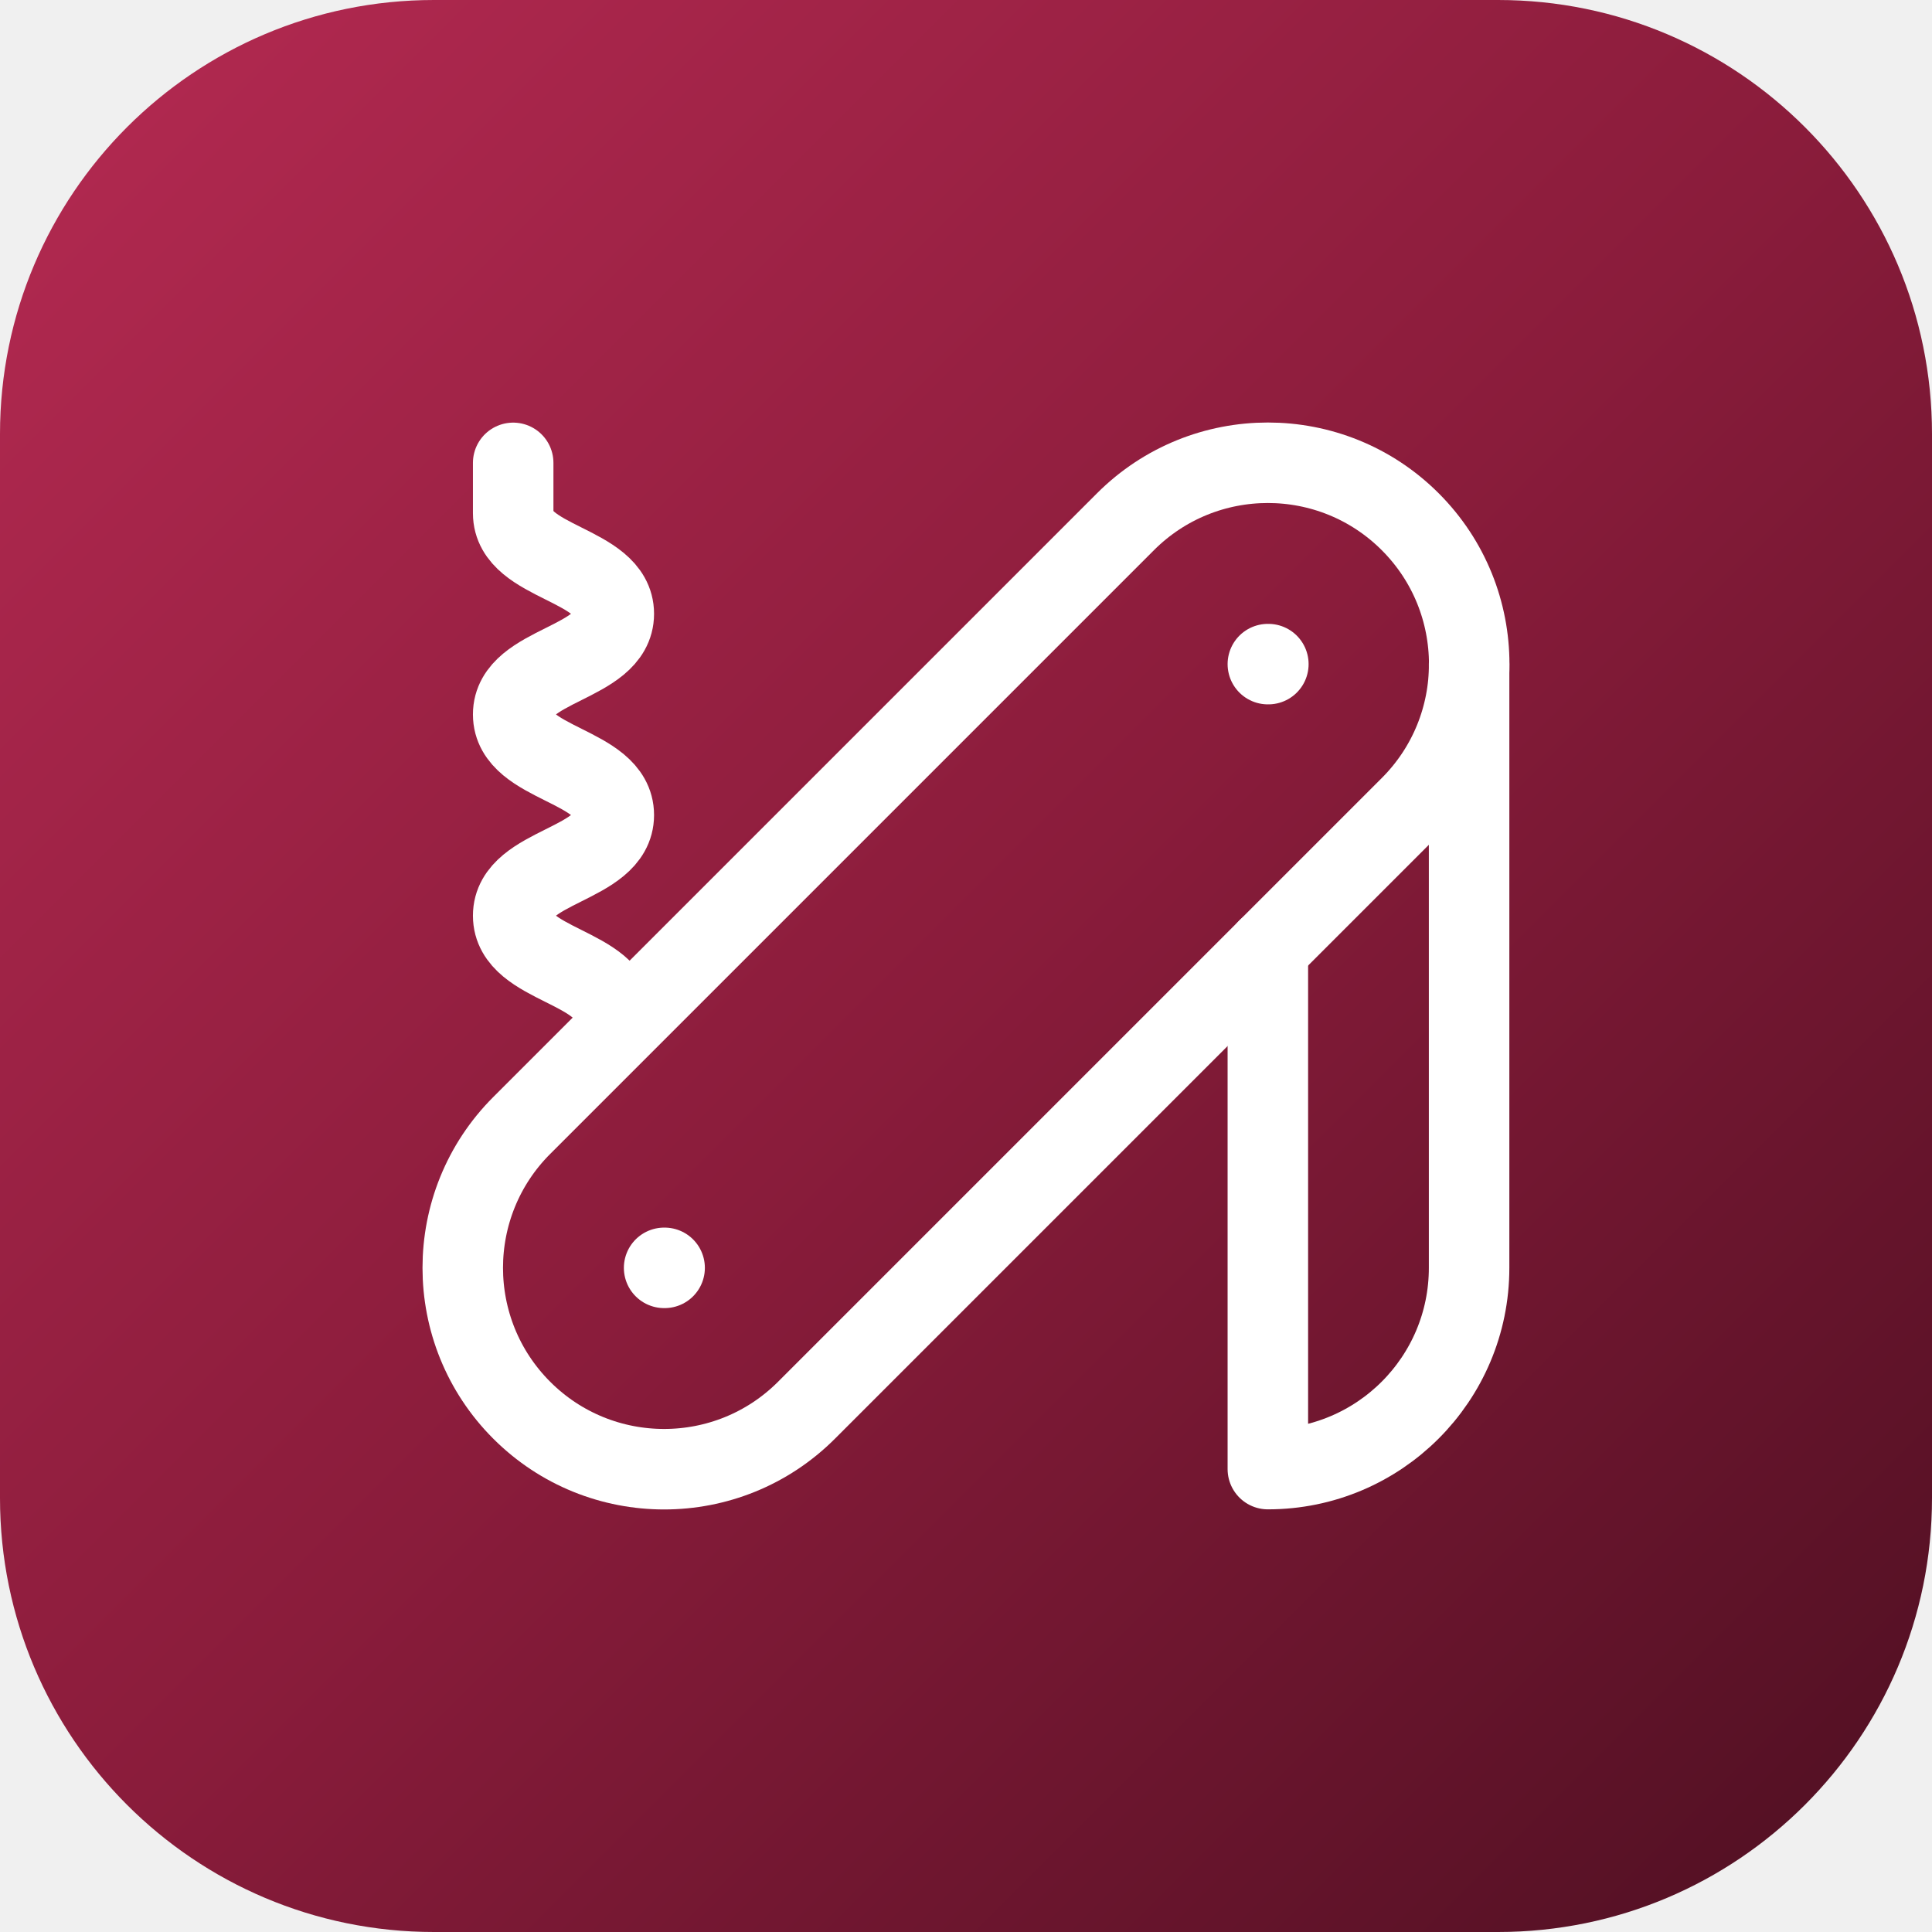
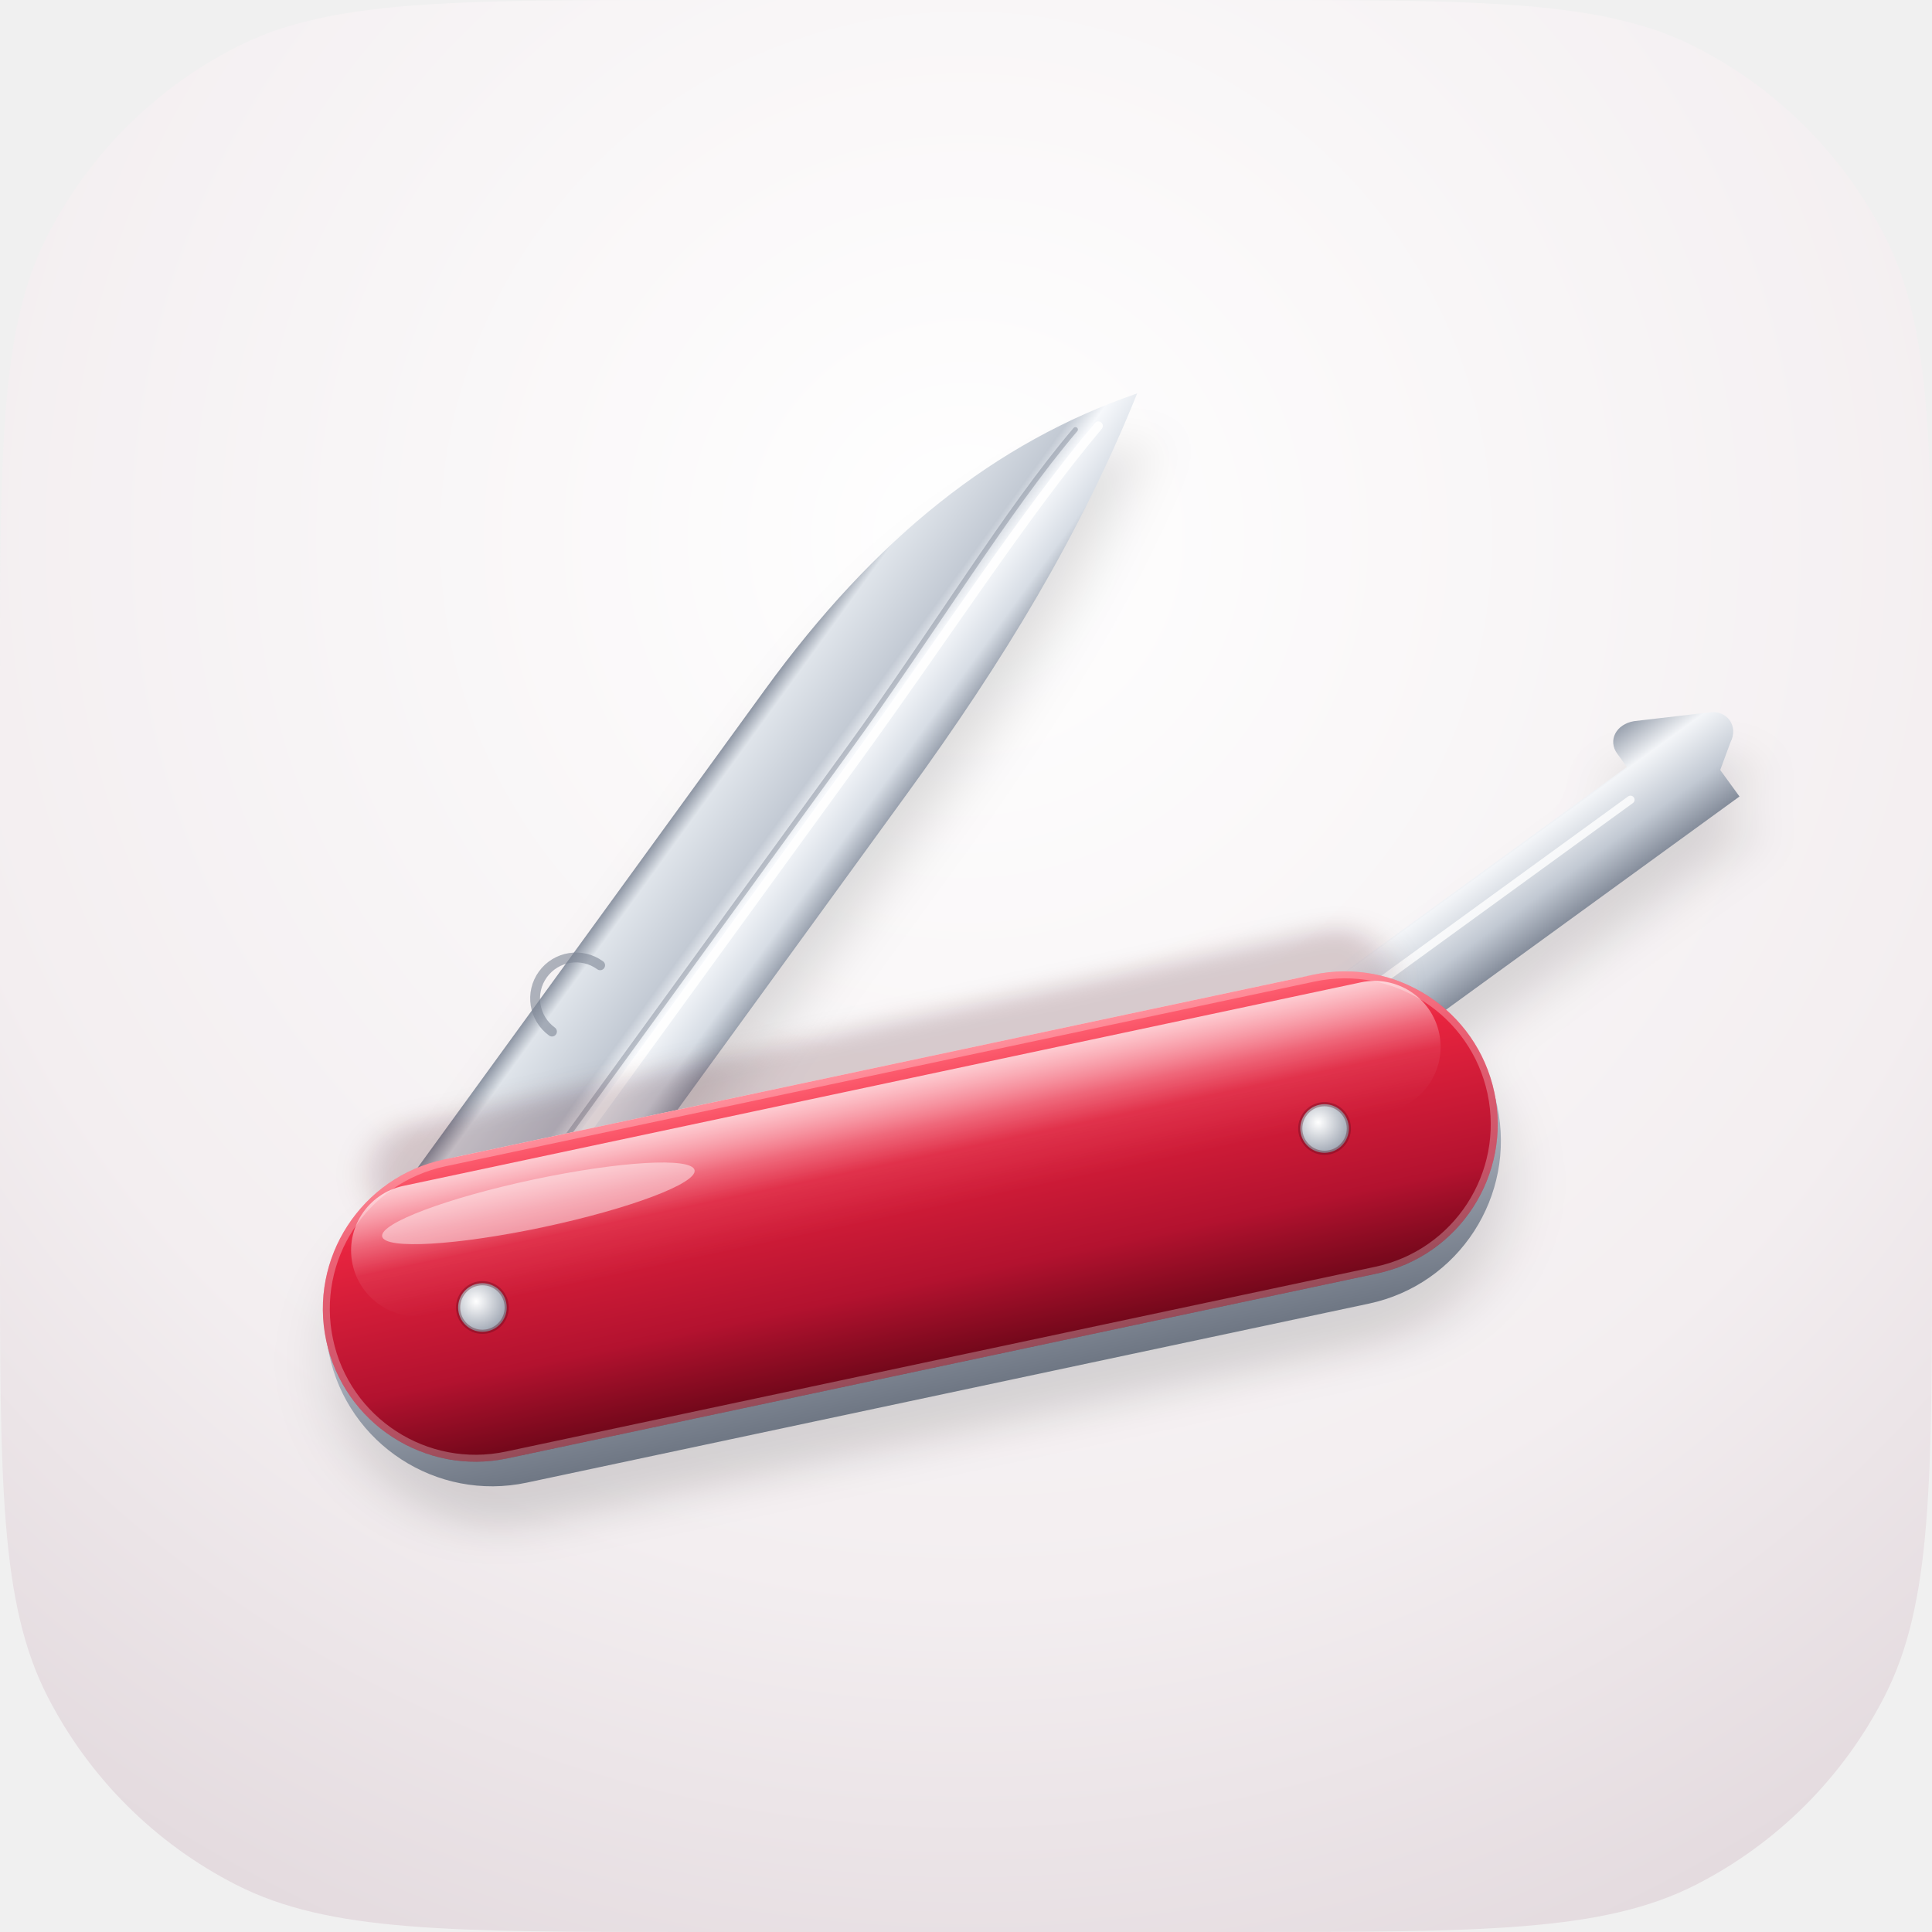
<svg xmlns="http://www.w3.org/2000/svg" viewBox="0 0 512 512" role="img" aria-label="JS Globe">
  <defs>
-     <linearGradient id="bg" x1="0" y1="0" x2="1" y2="1">
-       <stop offset="0" stop-color="#b52a52" />
-       <stop offset="0.5" stop-color="#8a1c3b" />
-       <stop offset="1" stop-color="#4d0f21" />
+     <radialGradient id="bg" cx=".5" cy=".28" r=".9">
+       <stop offset="0" stop-color="#ffffff" />
+       <stop offset=".6" stop-color="#f3eef0" />
+       <stop offset="1" stop-color="#ddd2d7" />
+     </radialGradient>
+     <linearGradient id="scale" x1="0" y1="0" x2="0" y2="1">
+       <stop offset="0" stop-color="#ff6273" />
+       <stop offset=".22" stop-color="#e8243f" />
+       <stop offset=".72" stop-color="#b3122f" />
+       <stop offset="1" stop-color="#6e0719" />
    </linearGradient>
+     <linearGradient id="sheen" x1="0" y1="0" x2="0" y2="1">
+       <stop offset="0" stop-color="#fff" stop-opacity=".7" />
+       <stop offset=".6" stop-color="#fff" stop-opacity=".08" />
+       <stop offset="1" stop-color="#fff" stop-opacity="0" />
+     </linearGradient>
+     <linearGradient id="liner" x1="0" y1="0" x2="0" y2="1">
+       <stop offset="0" stop-color="#f4f6f9" />
+       <stop offset=".5" stop-color="#aeb5c1" />
+       <stop offset="1" stop-color="#6f7784" />
+     </linearGradient>
+     <linearGradient id="blade" x1="0" y1="0" x2="0" y2="1">
+       <stop offset="0" stop-color="#8e96a4" />
+       <stop offset=".1" stop-color="#dfe4ea" />
+       <stop offset=".5" stop-color="#c3cad4" />
+       <stop offset=".62" stop-color="#f6f8fb" />
+       <stop offset=".86" stop-color="#d7dde5" />
+       <stop offset="1" stop-color="#9aa2af" />
+     </linearGradient>
+     <linearGradient id="bar" x1="0" y1="0" x2="0" y2="1">
+       <stop offset="0" stop-color="#9aa2af" />
+       <stop offset=".3" stop-color="#f3f5f8" />
+       <stop offset=".7" stop-color="#c2c9d3" />
+       <stop offset="1" stop-color="#858d9b" />
+     </linearGradient>
+     <radialGradient id="pin" cx=".4" cy=".35" r=".7">
+       <stop offset="0" stop-color="#ffffff" />
+       <stop offset="1" stop-color="#9aa2af" />
+     </radialGradient>
+     <filter id="far" x="-30%" y="-30%" width="160%" height="160%">
+       <feGaussianBlur stdDeviation="7" />
+     </filter>
+     <filter id="near" x="-30%" y="-30%" width="160%" height="160%">
+       <feGaussianBlur stdDeviation="4" />
+     </filter>
+     <clipPath id="plate">
+       <path d="M64.16 0c12.55 0 18.82 0 23.61 2.44a22.4 22.4 0 0 1 9.79 9.79c2.44 4.79 2.44 11.06 2.44 23.61V64.16c0 12.55 0 18.82-2.44 23.61a22.4 22.4 0 0 1-9.79 9.79c-4.79 2.44-11.06 2.44-23.61 2.44H35.84c-12.55 0-18.82 0-23.61-2.44a22.4 22.4 0 0 1-9.79-9.79C0 82.98 0 76.71 0 64.16V35.84c0-12.55 0-18.82 2.44-23.61a22.4 22.4 0 0 1 9.79-9.79C17.02 0 23.29 0 35.84 0Z" transform="scale(5.12)" />
+     </clipPath>
  </defs>
-   <rect width="512" height="512" rx="115" fill="url(#bg)" />
-   <g transform="translate(96 96) scale(13.333)" fill="none" stroke="#ffffff" stroke-width="1.6" stroke-linecap="round" stroke-linejoin="round">
-     <path d="M20.83 8.83a4 4 0 0 0-5.66-5.66l-12 12a4 4 0 1 0 5.66 5.66Z" />
-     <path d="M18 11.66V22a4 4 0 0 0 4-4V6" />
-     <path d="M3 2v1c0 1 2 1 2 2S3 6 3 7s2 1 2 2-2 1-2 2 2 1 2 2" />
-     <path d="M18 6h.01" />
-     <path d="M6 18h.01" />
+   <g clip-path="url(#plate)">
+     <rect width="512" height="512" fill="url(#bg)" />
+     <g transform="translate(242 326) scale(.92) rotate(-12)">
+       <g opacity=".13" filter="url(#far)" transform="rotate(12) translate(2 12) rotate(-12)">
+         <g transform="translate(122 -26) rotate(-24) scale(1.18)">
+           <path d="M-20-11H104V-15C104-19 108-21 112-19L128-10C132-8 132-3 128-1L122 3V11H-20Z" fill="#000" />
+         </g>
+         <g transform="translate(-126 -26) rotate(-42) scale(1.18)">
+           <path d="M-20-19H150C196-19 232-9 262 12 226 21 190 24 150 24H-20Z" fill="#000" />
+         </g>
+         <g fill="#000">
+           <rect x="-172" y="-48" width="344" height="96" rx="48" />
+         </g>
+       </g>
+       <g transform="translate(122 -26) rotate(-24) scale(1.18)">
+         <path d="M-20-11H104V-15C104-19 108-21 112-19L128-10C132-8 132-3 128-1L122 3V11H-20Z" fill="url(#bar)" />
+       </g>
+       <g transform="translate(-126 -26) rotate(-42) scale(1.18)">
+         <path d="M-20-19H150C196-19 232-9 262 12 226 21 190 24 150 24H-20Z" fill="url(#blade)" />
+       </g>
+       <g transform="translate(-126 -26) rotate(-42) scale(1.18)">
+         <path d="M-10 9H150C186 9 222 7 250 9" fill="none" stroke="#fff" stroke-width="2.2" stroke-linecap="round" opacity=".9" />
+         <path d="M-10 6H150C186 6 220 3 246 5" fill="none" stroke="#7d8594" stroke-width="1.2" stroke-linecap="round" opacity=".45" />
+         <path d="M52-12a10 10 0 0 1 20 0" fill="none" stroke="#7d8594" stroke-width="2.4" stroke-linecap="round" opacity=".6" />
+       </g>
+       <g transform="translate(122 -26) rotate(-24) scale(1.18)">
+         <path d="M-10-4H100" stroke="#fff" stroke-width="2" stroke-linecap="round" opacity=".8" />
+       </g>
+       <g opacity=".18" filter="url(#near)" transform="translate(0 -6)">
+         <rect x="-150" y="-54" width="300" height="30" rx="15" fill="#3a0510" />
+       </g>
+       <g fill="url(#liner)">
+         <rect x="-172" y="-48" width="344" height="96" rx="48" />
+       </g>
+       <rect x="-172" y="-48" width="344" height="88" rx="44" fill="url(#scale)" />
+       <rect x="-160" y="-43" width="320" height="38" rx="19" fill="url(#sheen)" />
+       <ellipse cx="-104" cy="-30" rx="46" ry="7" fill="#fff" opacity=".45" />
+       <rect x="-171" y="-47" width="342" height="86" rx="43" fill="none" stroke="#fff" stroke-opacity=".28" stroke-width="2" />
+       <circle cx="-126" cy="-4" r="7" fill="url(#pin)" />
+       <circle cx="-126" cy="-4" r="7" fill="none" stroke="#5a0a1a" stroke-opacity=".35" stroke-width="1.2" />
+       <circle cx="122" cy="-4" r="7" fill="url(#pin)" />
+       <circle cx="122" cy="-4" r="7" fill="none" stroke="#5a0a1a" stroke-opacity=".35" stroke-width="1.2" />
+     </g>
  </g>
</svg>
